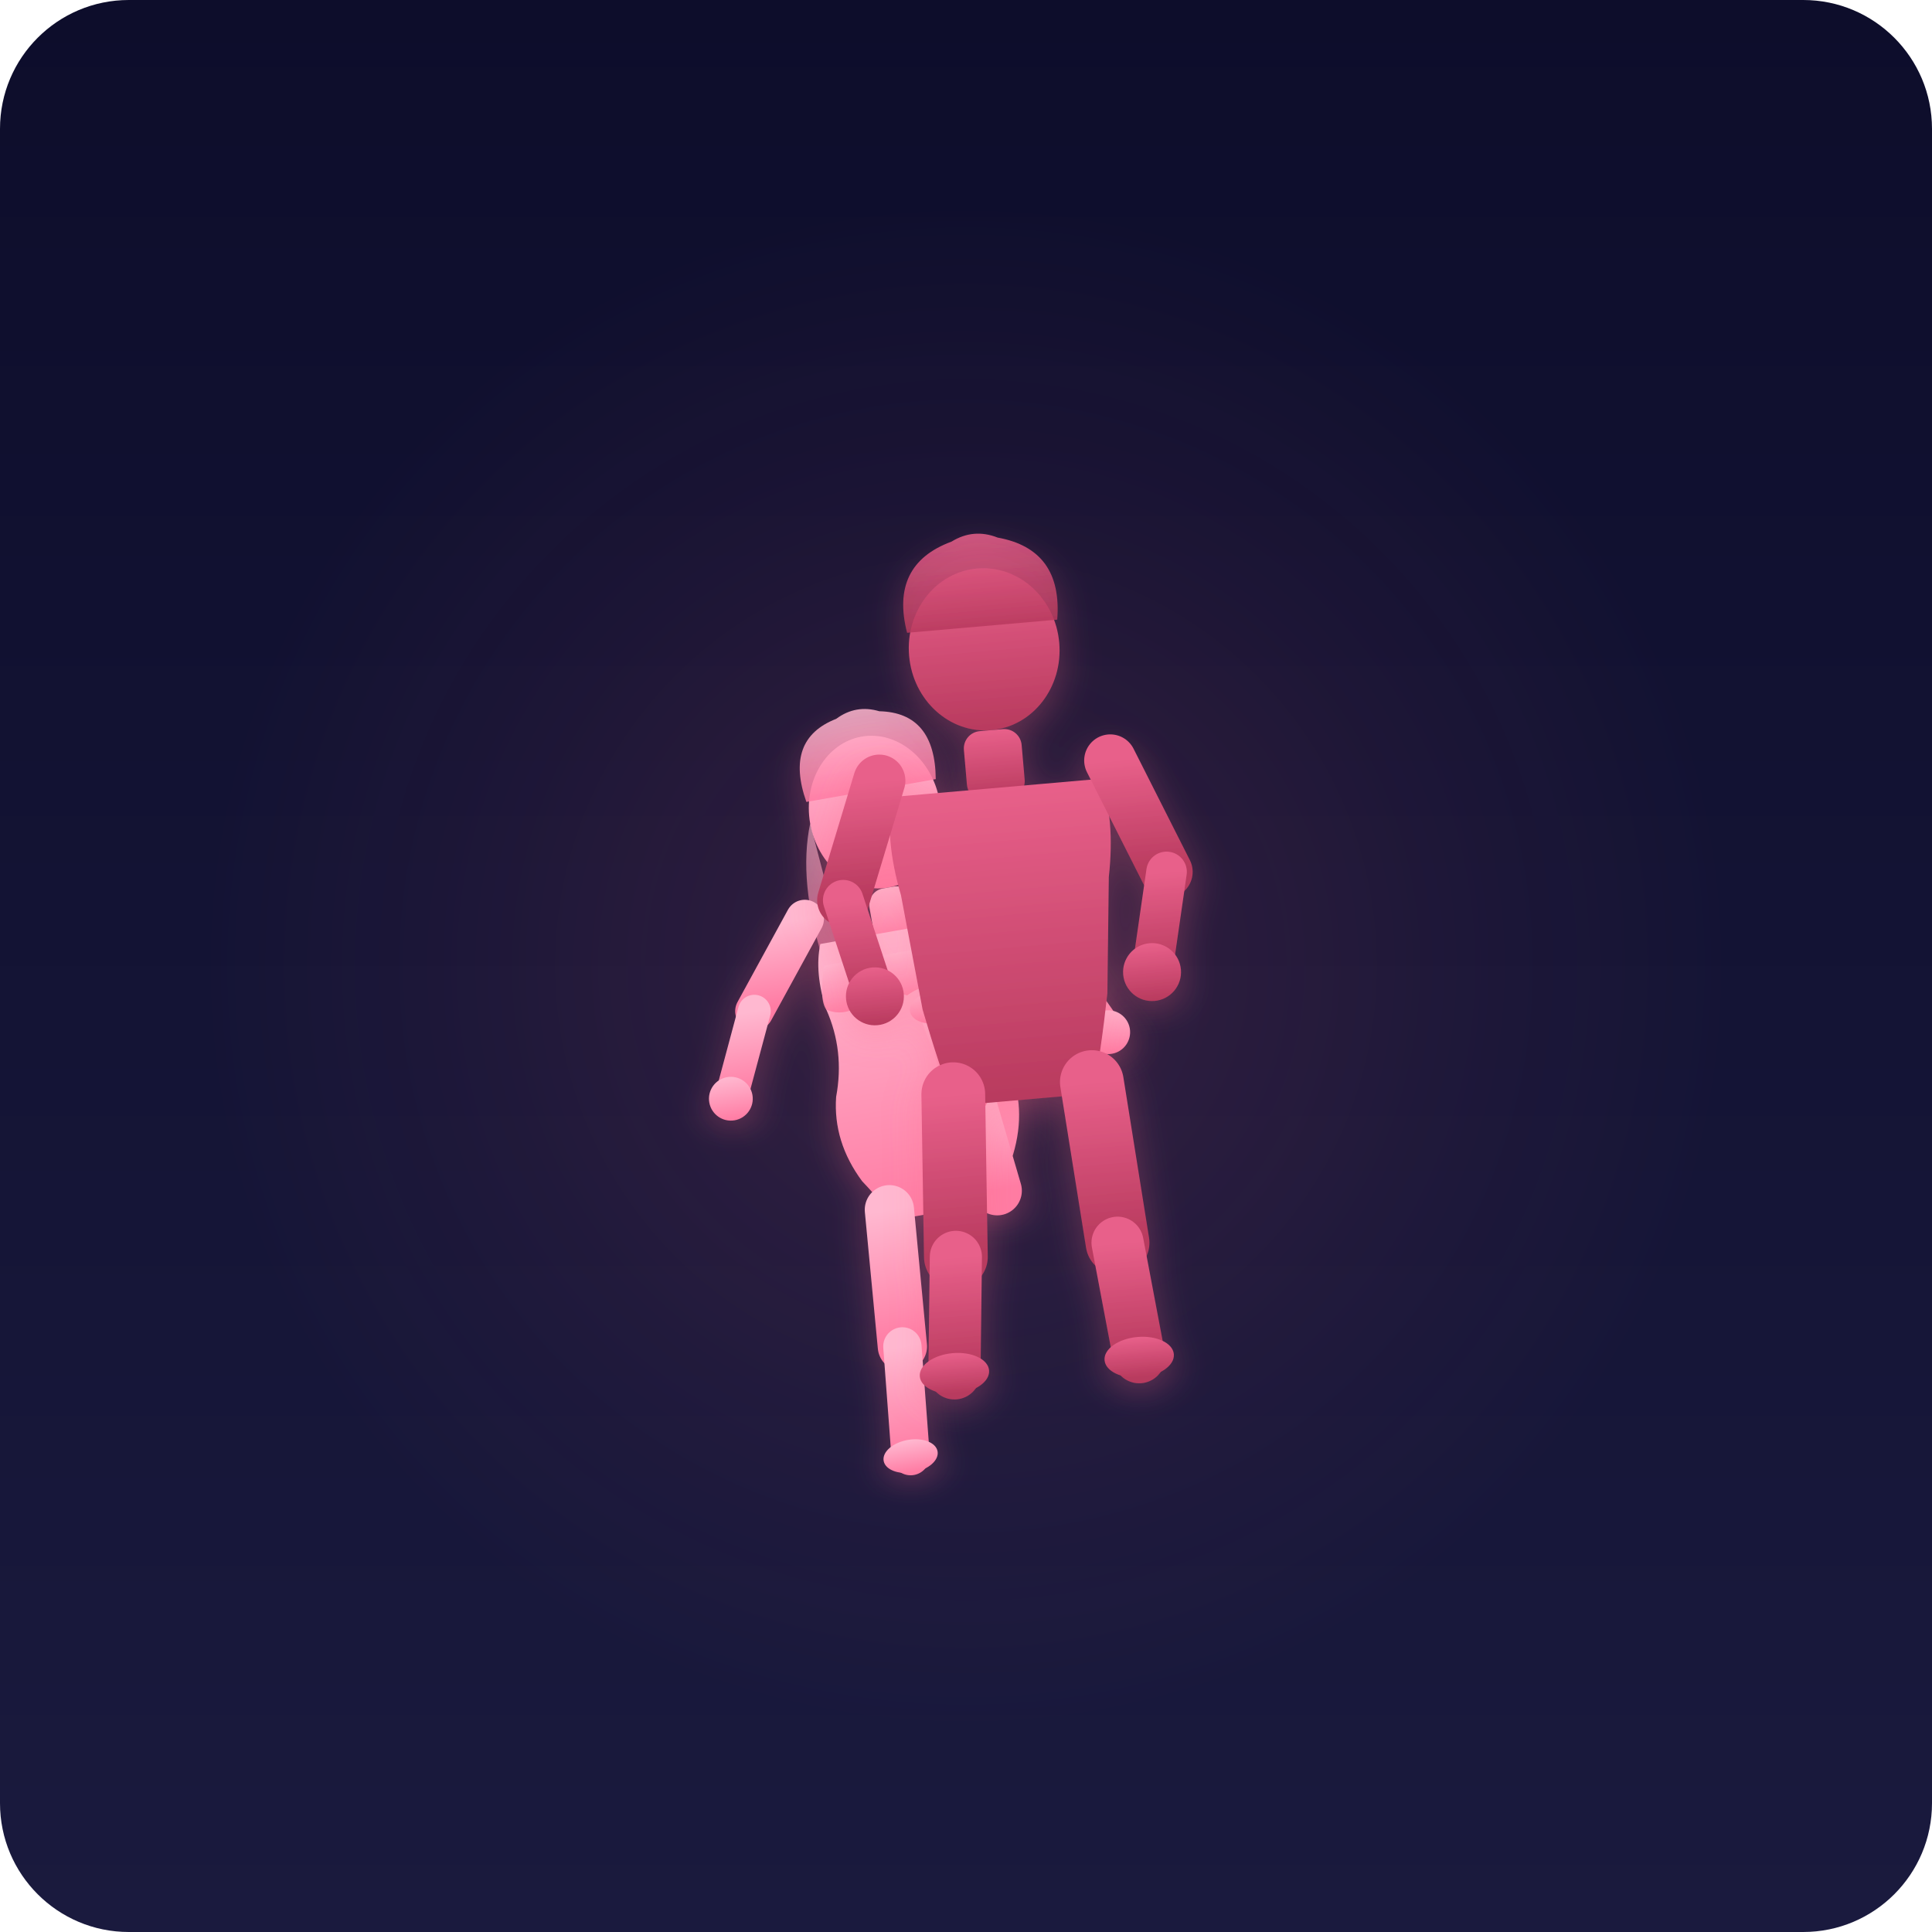
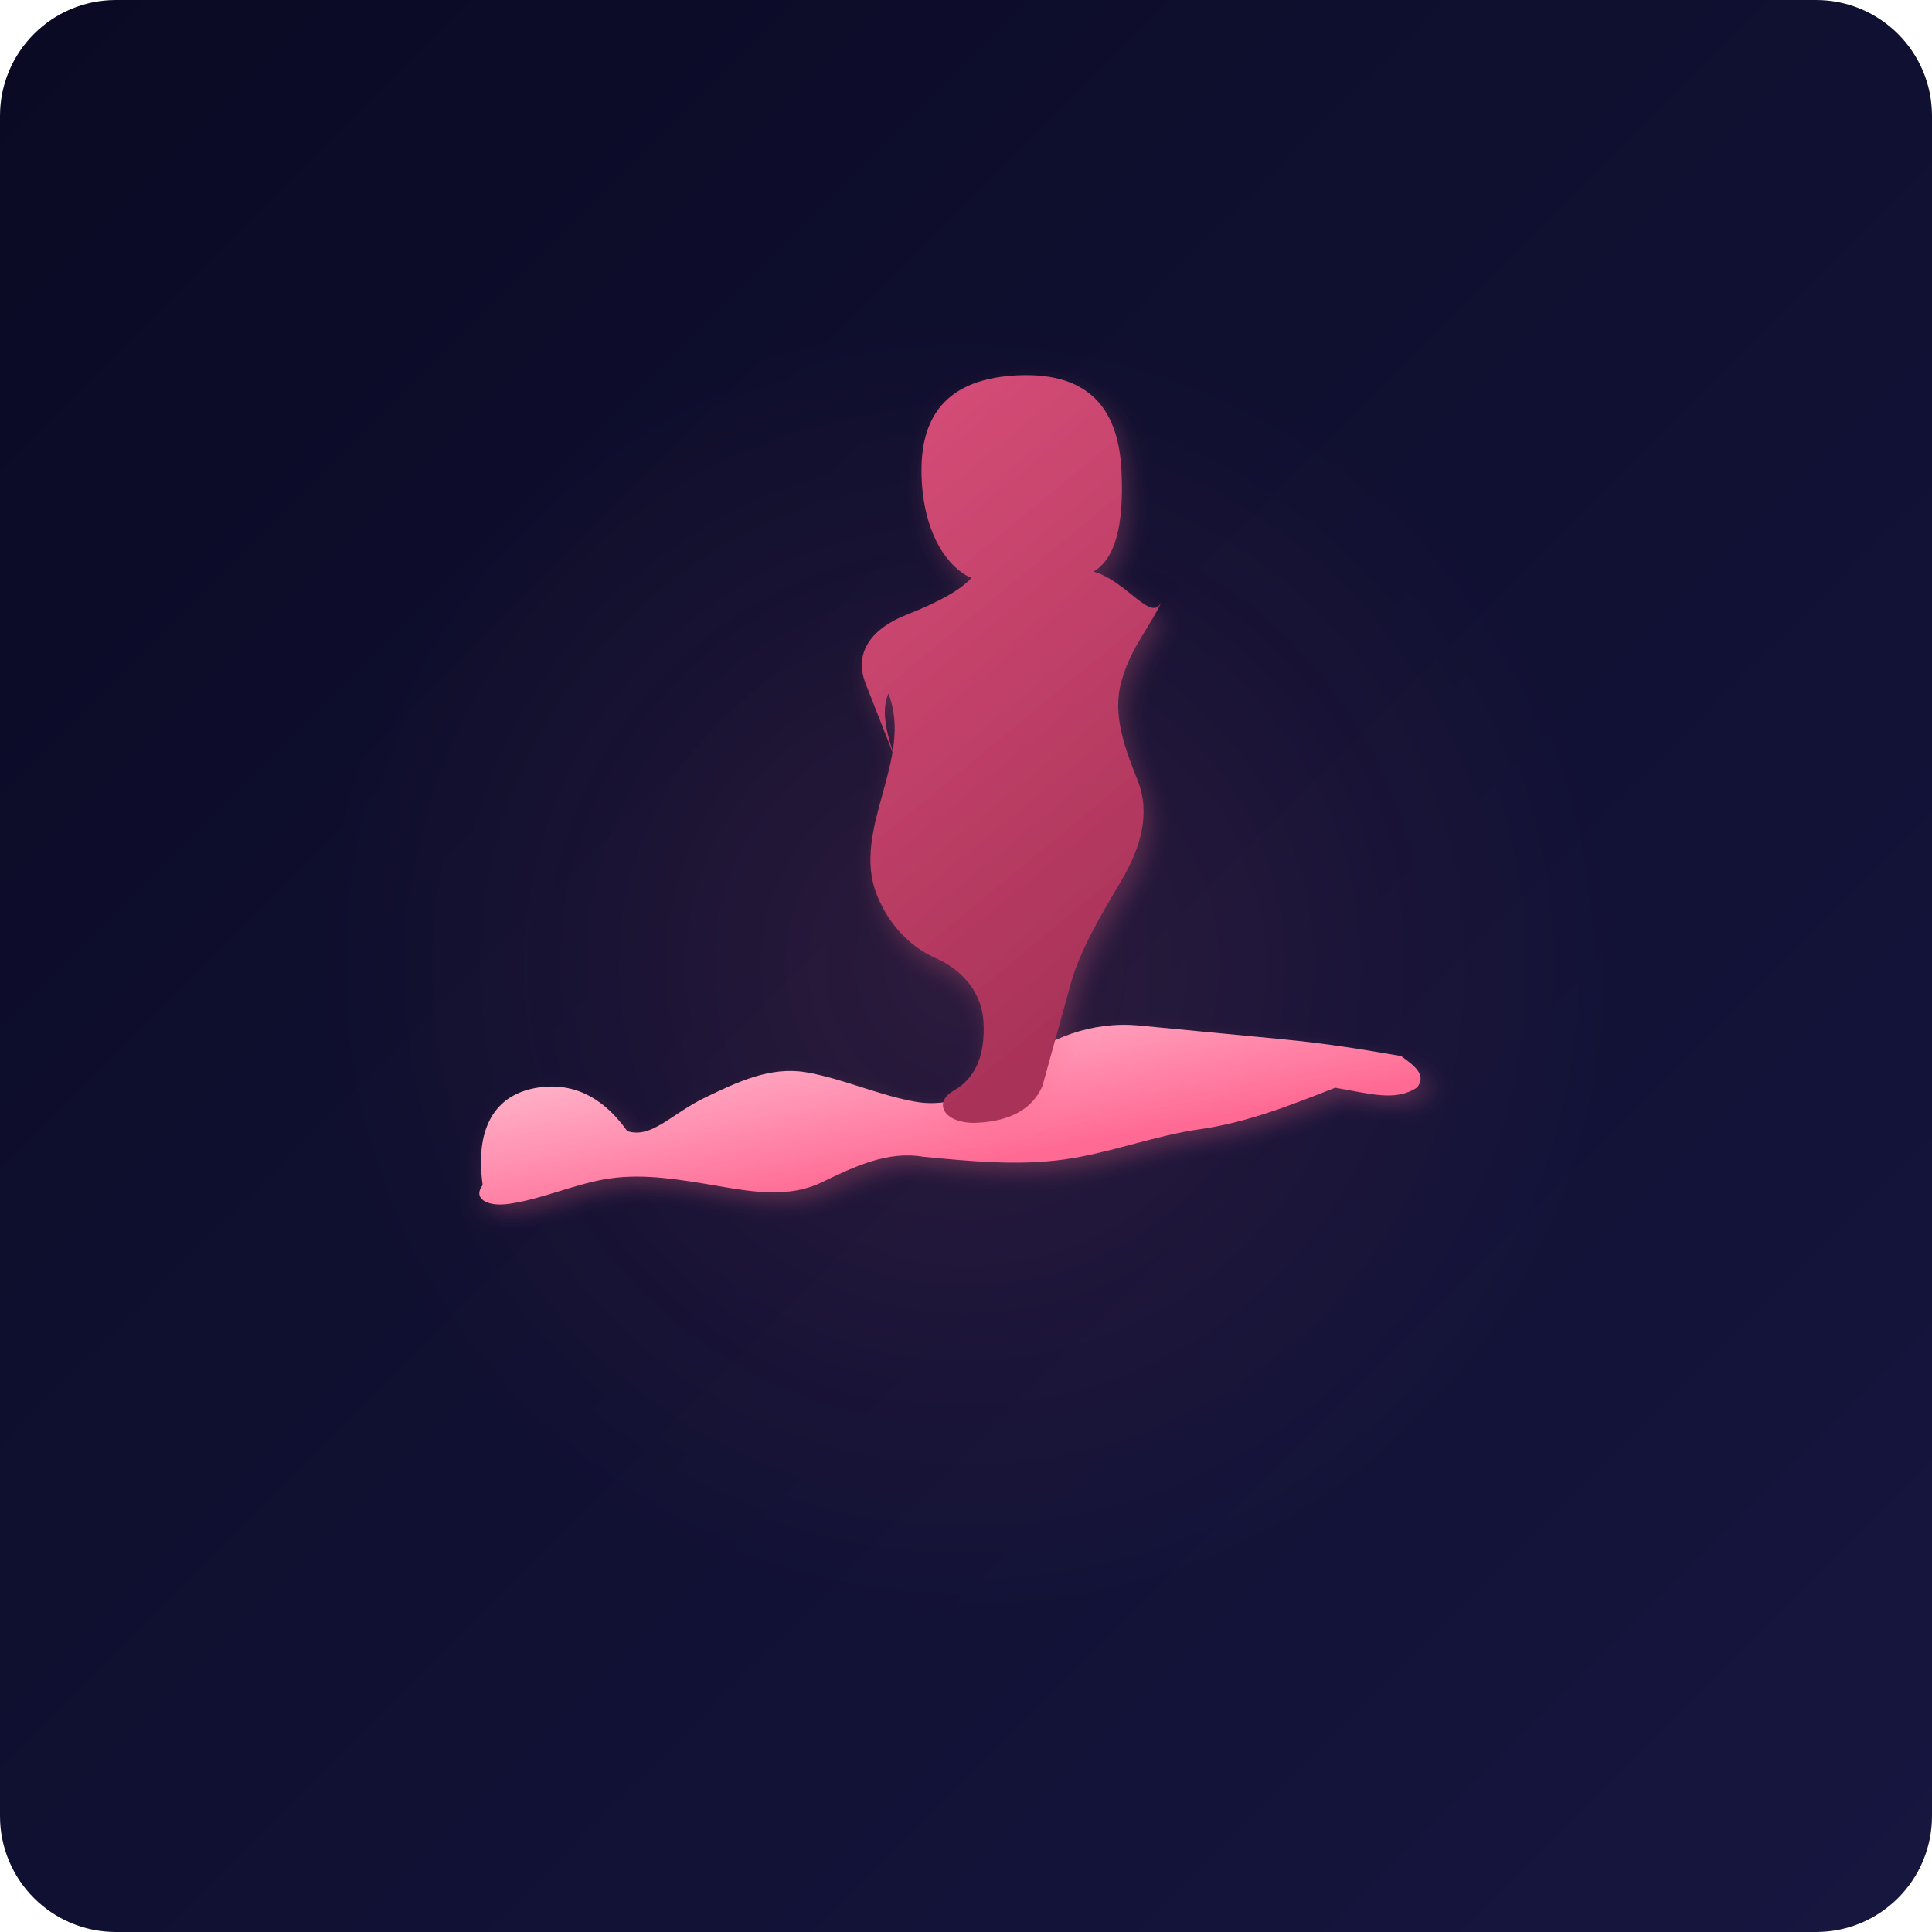
- <svg xmlns="http://www.w3.org/2000/svg" viewBox="0 0 300 300" width="300" height="300">
+ <svg xmlns="http://www.w3.org/2000/svg" viewBox="0 0 400 400" width="400" height="400">
  <defs>
-     <linearGradient id="bg" x1="0" y1="0" x2="0" y2="1">
-       <stop offset="0%" stop-color="#0d0d2b" />
-       <stop offset="100%" stop-color="#1a1a3e" />
+     <linearGradient id="bg" x1="0" y1="0" x2="1" y2="1">
+       <stop offset="0%" stop-color="#0a0a24" />
+       <stop offset="100%" stop-color="#161640" />
    </linearGradient>
-     <linearGradient id="f1" x1="0" y1="0" x2="0" y2="1">
-       <stop offset="0%" stop-color="#FFB8D0" />
-       <stop offset="100%" stop-color="#FF7BA3" />
+     <linearGradient id="p1" x1="0" y1="0" x2="0.3" y2="1">
+       <stop offset="0%" stop-color="#FFB0C8" />
+       <stop offset="100%" stop-color="#FF6B95" />
    </linearGradient>
-     <linearGradient id="f2" x1="0" y1="0" x2="0" y2="1">
-       <stop offset="0%" stop-color="#E8608A" />
-       <stop offset="100%" stop-color="#B83A5E" />
+     <linearGradient id="p2" x1="0" y1="0" x2="0.3" y2="1">
+       <stop offset="0%" stop-color="#D94F7A" />
+       <stop offset="100%" stop-color="#A83258" />
    </linearGradient>
-     <radialGradient id="glow" cx="50%" cy="50%" r="50%">
-       <stop offset="0%" stop-color="#FF6B8A" stop-opacity="0.15" />
-       <stop offset="60%" stop-color="#FF6B8A" stop-opacity="0.05" />
+     <radialGradient id="glow" cx="50%" cy="50%" r="45%">
+       <stop offset="0%" stop-color="#FF6B8A" stop-opacity="0.12" />
+       <stop offset="70%" stop-color="#FF6B8A" stop-opacity="0.03" />
      <stop offset="100%" stop-color="#FF6B8A" stop-opacity="0" />
    </radialGradient>
-     <filter id="shadow" x="-20%" y="-20%" width="140%" height="140%">
-       <feDropShadow dx="0" dy="2" stdDeviation="3" flood-color="#FF6B8A" flood-opacity="0.3" />
+     <filter id="sf" x="-10%" y="-10%" width="120%" height="120%">
+       <feGaussianBlur in="SourceAlpha" stdDeviation="2" result="blur" />
+       <feOffset dx="1" dy="2" result="offsetBlur" />
+       <feFlood flood-color="#FF6B8A" flood-opacity="0.25" result="color" />
+       <feComposite in="color" in2="offsetBlur" operator="in" result="shadow" />
+       <feMerge>
+         <feMergeNode in="shadow" />
+         <feMergeNode in="SourceGraphic" />
+       </feMerge>
    </filter>
  </defs>
-   <rect width="300" height="300" fill="url(#bg)" rx="20" />
-   <circle cx="150" cy="150" r="120" fill="url(#glow)" />
-   <g transform="translate(145,178) rotate(-10) scale(0.85)" filter="url(#shadow)">
-     <ellipse cx="0" cy="-62" rx="12" ry="14" fill="url(#f1)" />
-     <path d="M-12,-66 Q-14,-78 -4,-80 Q0,-82 4,-80 Q14,-78 12,-66" fill="url(#f1)" opacity="0.85" />
-     <path d="M-12,-62 Q-16,-52 -14,-37 Q-12,-32 -10,-37" fill="url(#f1)" opacity="0.6" />
-     <path d="M12,-62 Q16,-52 14,-37 Q12,-32 10,-37" fill="url(#f1)" opacity="0.6" />
-     <rect x="-4" y="-48" width="8" height="10" rx="3" fill="url(#f1)" />
-     <path d="M-14,-40 Q-16,-35 -15,-28 Q-13,-20 -16,-12 Q-18,-4 -14,4 Q-10,10 -10,12 L10,12 Q10,10 14,4 Q18,-4 16,-12 Q13,-20 15,-28 Q16,-35 14,-40 Z" fill="url(#f1)" />
-     <path d="M-14,-36 Q-16,-30 -15,-28 Q-12,-26 -8,-28 Q-4,-30 0,-28 Q4,-30 8,-28 Q12,-26 15,-28 Q16,-30 14,-36" fill="url(#f1)" opacity="0.9" />
-     <line x1="-16" y1="-45" x2="-28" y2="-30" stroke="url(#f1)" stroke-width="7" stroke-linecap="round" />
-     <line x1="-28" y1="-30" x2="-35" y2="-15" stroke="url(#f1)" stroke-width="6" stroke-linecap="round" />
-     <circle cx="-35" cy="-15" r="4" fill="url(#f1)" />
-     <line x1="16" y1="-45" x2="28" y2="-30" stroke="url(#f1)" stroke-width="7" stroke-linecap="round" />
-     <line x1="28" y1="-30" x2="35" y2="-15" stroke="url(#f1)" stroke-width="6" stroke-linecap="round" />
-     <circle cx="35" cy="-15" r="4" fill="url(#f1)" />
-     <line x1="-10" y1="10" x2="-12" y2="35" stroke="url(#f1)" stroke-width="9" stroke-linecap="round" />
-     <line x1="-12" y1="35" x2="-14" y2="55" stroke="url(#f1)" stroke-width="7" stroke-linecap="round" />
-     <ellipse cx="-14" cy="55" rx="5" ry="3" fill="url(#f1)" />
-     <line x1="10" y1="10" x2="8" y2="-8" stroke="url(#f1)" stroke-width="9" stroke-linecap="round" />
-     <line x1="8" y1="-8" x2="5" y2="-25" stroke="url(#f1)" stroke-width="7" stroke-linecap="round" />
-     <ellipse cx="5" cy="-25" rx="5" ry="3" fill="url(#f1)" />
-   </g>
-   <g transform="translate(158,160) rotate(-5) scale(0.9)" filter="url(#shadow)">
-     <ellipse cx="0" cy="-66" rx="13" ry="14" fill="url(#f2)" />
-     <path d="M-13,-70 Q-15,-82 -4,-85 Q0,-87 4,-85 Q15,-82 13,-70" fill="url(#f2)" opacity="0.85" />
-     <rect x="-5" y="-52" width="10" height="12" rx="3" fill="url(#f2)" />
-     <path d="M-18,-42 Q-20,-35 -18,-25 Q-17,-15 -16,-5 Q-14,5 -12,12 L12,12 Q14,5 16,-5 Q17,-15 18,-25 Q20,-35 18,-42 Z" fill="url(#f2)" />
-     <path d="M-18,-42 Q-22,-44 -22,-40 Q-22,-38 -18,-38" fill="url(#f2)" opacity="0.8" />
-     <path d="M18,-42 Q22,-44 22,-40 Q22,-38 18,-38" fill="url(#f2)" opacity="0.8" />
-     <line x1="-20" y1="-45" x2="-28" y2="-25" stroke="url(#f2)" stroke-width="9" stroke-linecap="round" />
-     <line x1="-28" y1="-25" x2="-24" y2="-8" stroke="url(#f2)" stroke-width="7" stroke-linecap="round" />
-     <circle cx="-24" cy="-8" r="5" fill="url(#f2)" />
-     <line x1="20" y1="-45" x2="28" y2="-25" stroke="url(#f2)" stroke-width="9" stroke-linecap="round" />
-     <line x1="28" y1="-25" x2="24" y2="-8" stroke="url(#f2)" stroke-width="7" stroke-linecap="round" />
-     <circle cx="24" cy="-8" r="5" fill="url(#f2)" />
-     <line x1="-12" y1="10" x2="-14" y2="38" stroke="url(#f2)" stroke-width="11" stroke-linecap="round" />
-     <line x1="-14" y1="38" x2="-16" y2="58" stroke="url(#f2)" stroke-width="9" stroke-linecap="round" />
-     <ellipse cx="-16" cy="58" rx="6" ry="3.5" fill="url(#f2)" />
-     <line x1="12" y1="10" x2="14" y2="38" stroke="url(#f2)" stroke-width="11" stroke-linecap="round" />
-     <line x1="14" y1="38" x2="16" y2="58" stroke="url(#f2)" stroke-width="9" stroke-linecap="round" />
-     <ellipse cx="16" cy="58" rx="6" ry="3.5" fill="url(#f2)" />
-   </g>
+   <rect width="400" height="400" fill="url(#bg)" rx="24" />
+   <circle cx="200" cy="200" r="150" fill="url(#glow)" />
+   <path d="M-80,0 C-80,-10 -76,-16 -68,-16 C-60,-16 -56,-10 -54,-6 C-50,-4 -46,-8 -40,-10 C-34,-12 -28,-14 -22,-12 C-16,-10 -10,-6 -4,-4 C2,-2 8,-4 14,-8 C20,-12 28,-14 36,-12 C44,-10 52,-8 60,-6 C68,-4 74,-2 80,0 C82,2 84,4 82,6 C78,8 74,6 68,4 C60,6 52,8 44,8 C36,8 28,10 20,10 C12,10 4,8 -4,6 C-10,4 -16,6 -22,8 C-28,10 -34,8 -40,6 C-46,4 -52,2 -58,2 C-64,2 -70,4 -76,4 C-80,4 -82,2 -80,0 Z" fill="url(#p1)" transform="translate(195,232) rotate(-8) scale(1.2,1.15)" filter="url(#sf)" />
+   <path d="M0,-76 C-14,-76 -18,-68 -18,-58 C-18,-48 -14,-42 -10,-40 C-12,-38 -16,-36 -22,-34 C-28,-32 -32,-28 -30,-22 C-28,-16 -26,-10 -24,-4 C-22,2 -20,6 -18,8 C-20,6 -22,2 -24,-4 C-26,-10 -28,-16 -26,-20 C-24,-14 -26,-8 -28,-2 C-30,4 -32,10 -30,16 C-28,22 -24,26 -20,28 C-16,30 -12,34 -12,40 C-12,46 -14,50 -18,52 C-22,54 -20,58 -14,58 C-8,58 -4,56 -2,52 C0,46 2,40 4,34 C6,28 10,22 14,16 C18,10 20,4 18,-2 C16,-8 14,-14 16,-20 C18,-26 22,-30 24,-34 C22,-30 18,-38 12,-40 C16,-42 18,-48 18,-58 C18,-68 14,-76 0,-76 Z" fill="url(#p2)" transform="translate(215,165) rotate(-3) scale(1.15,1.15)" filter="url(#sf)" />
</svg>
